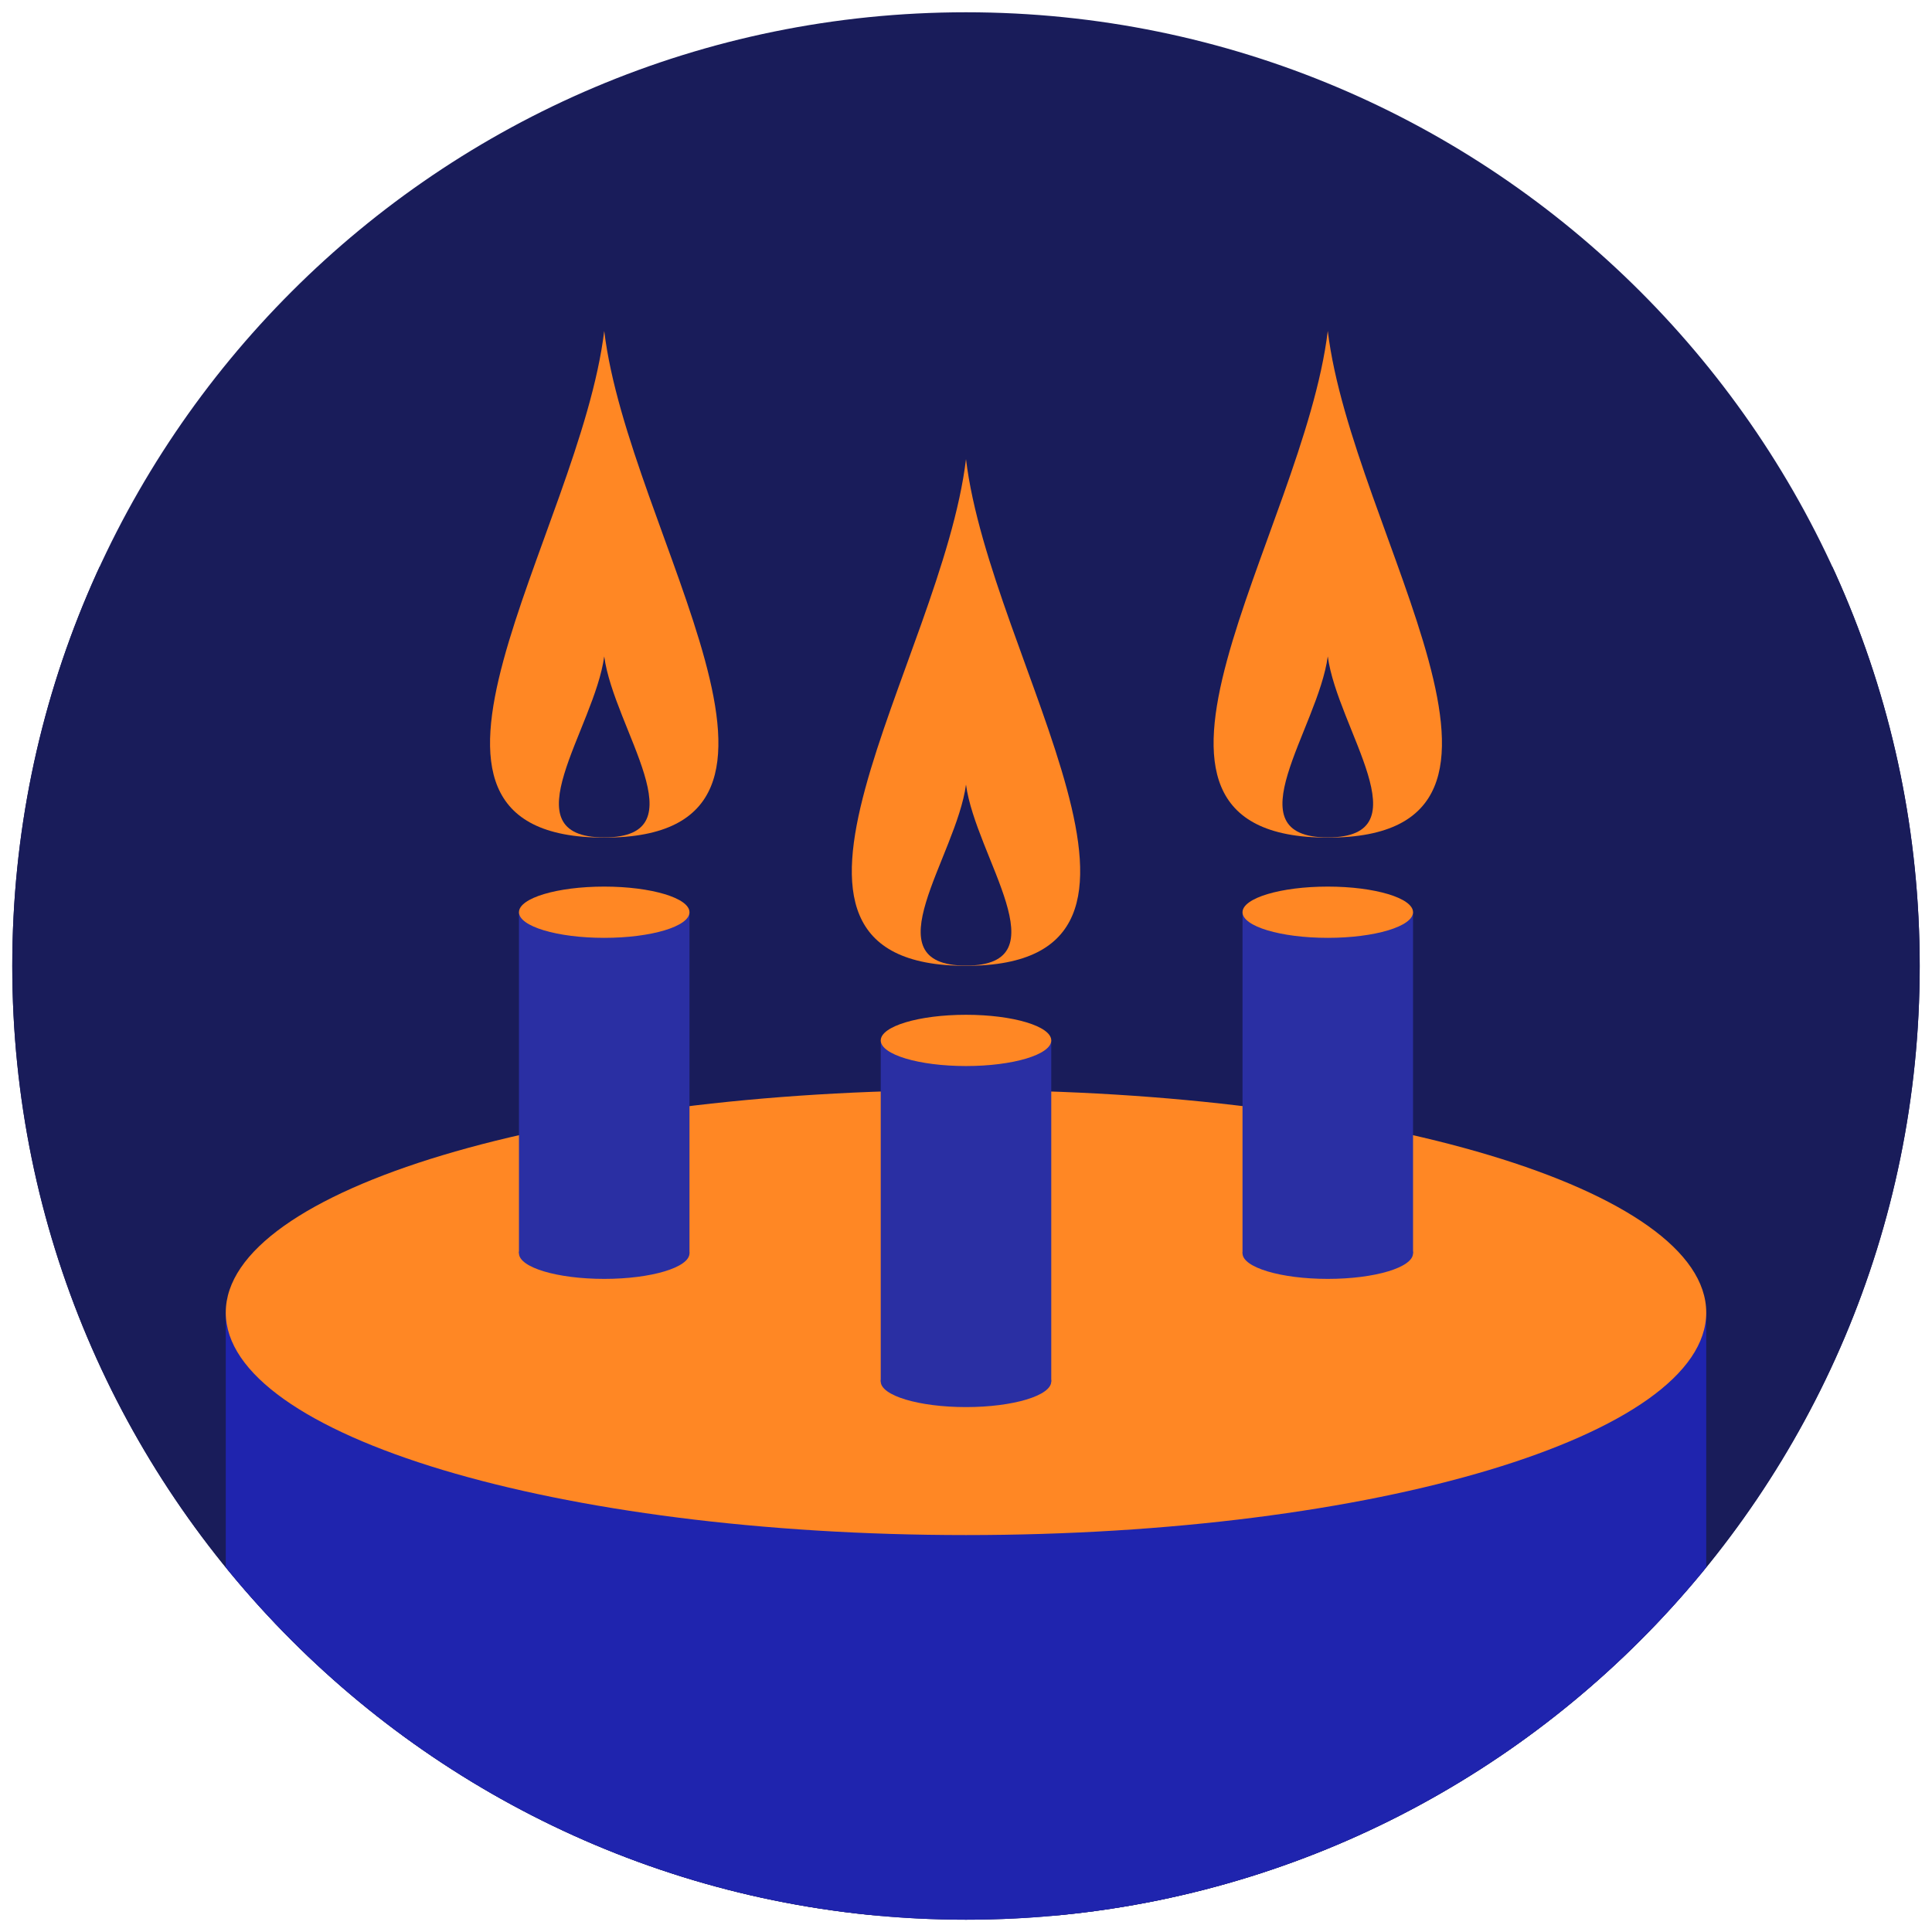
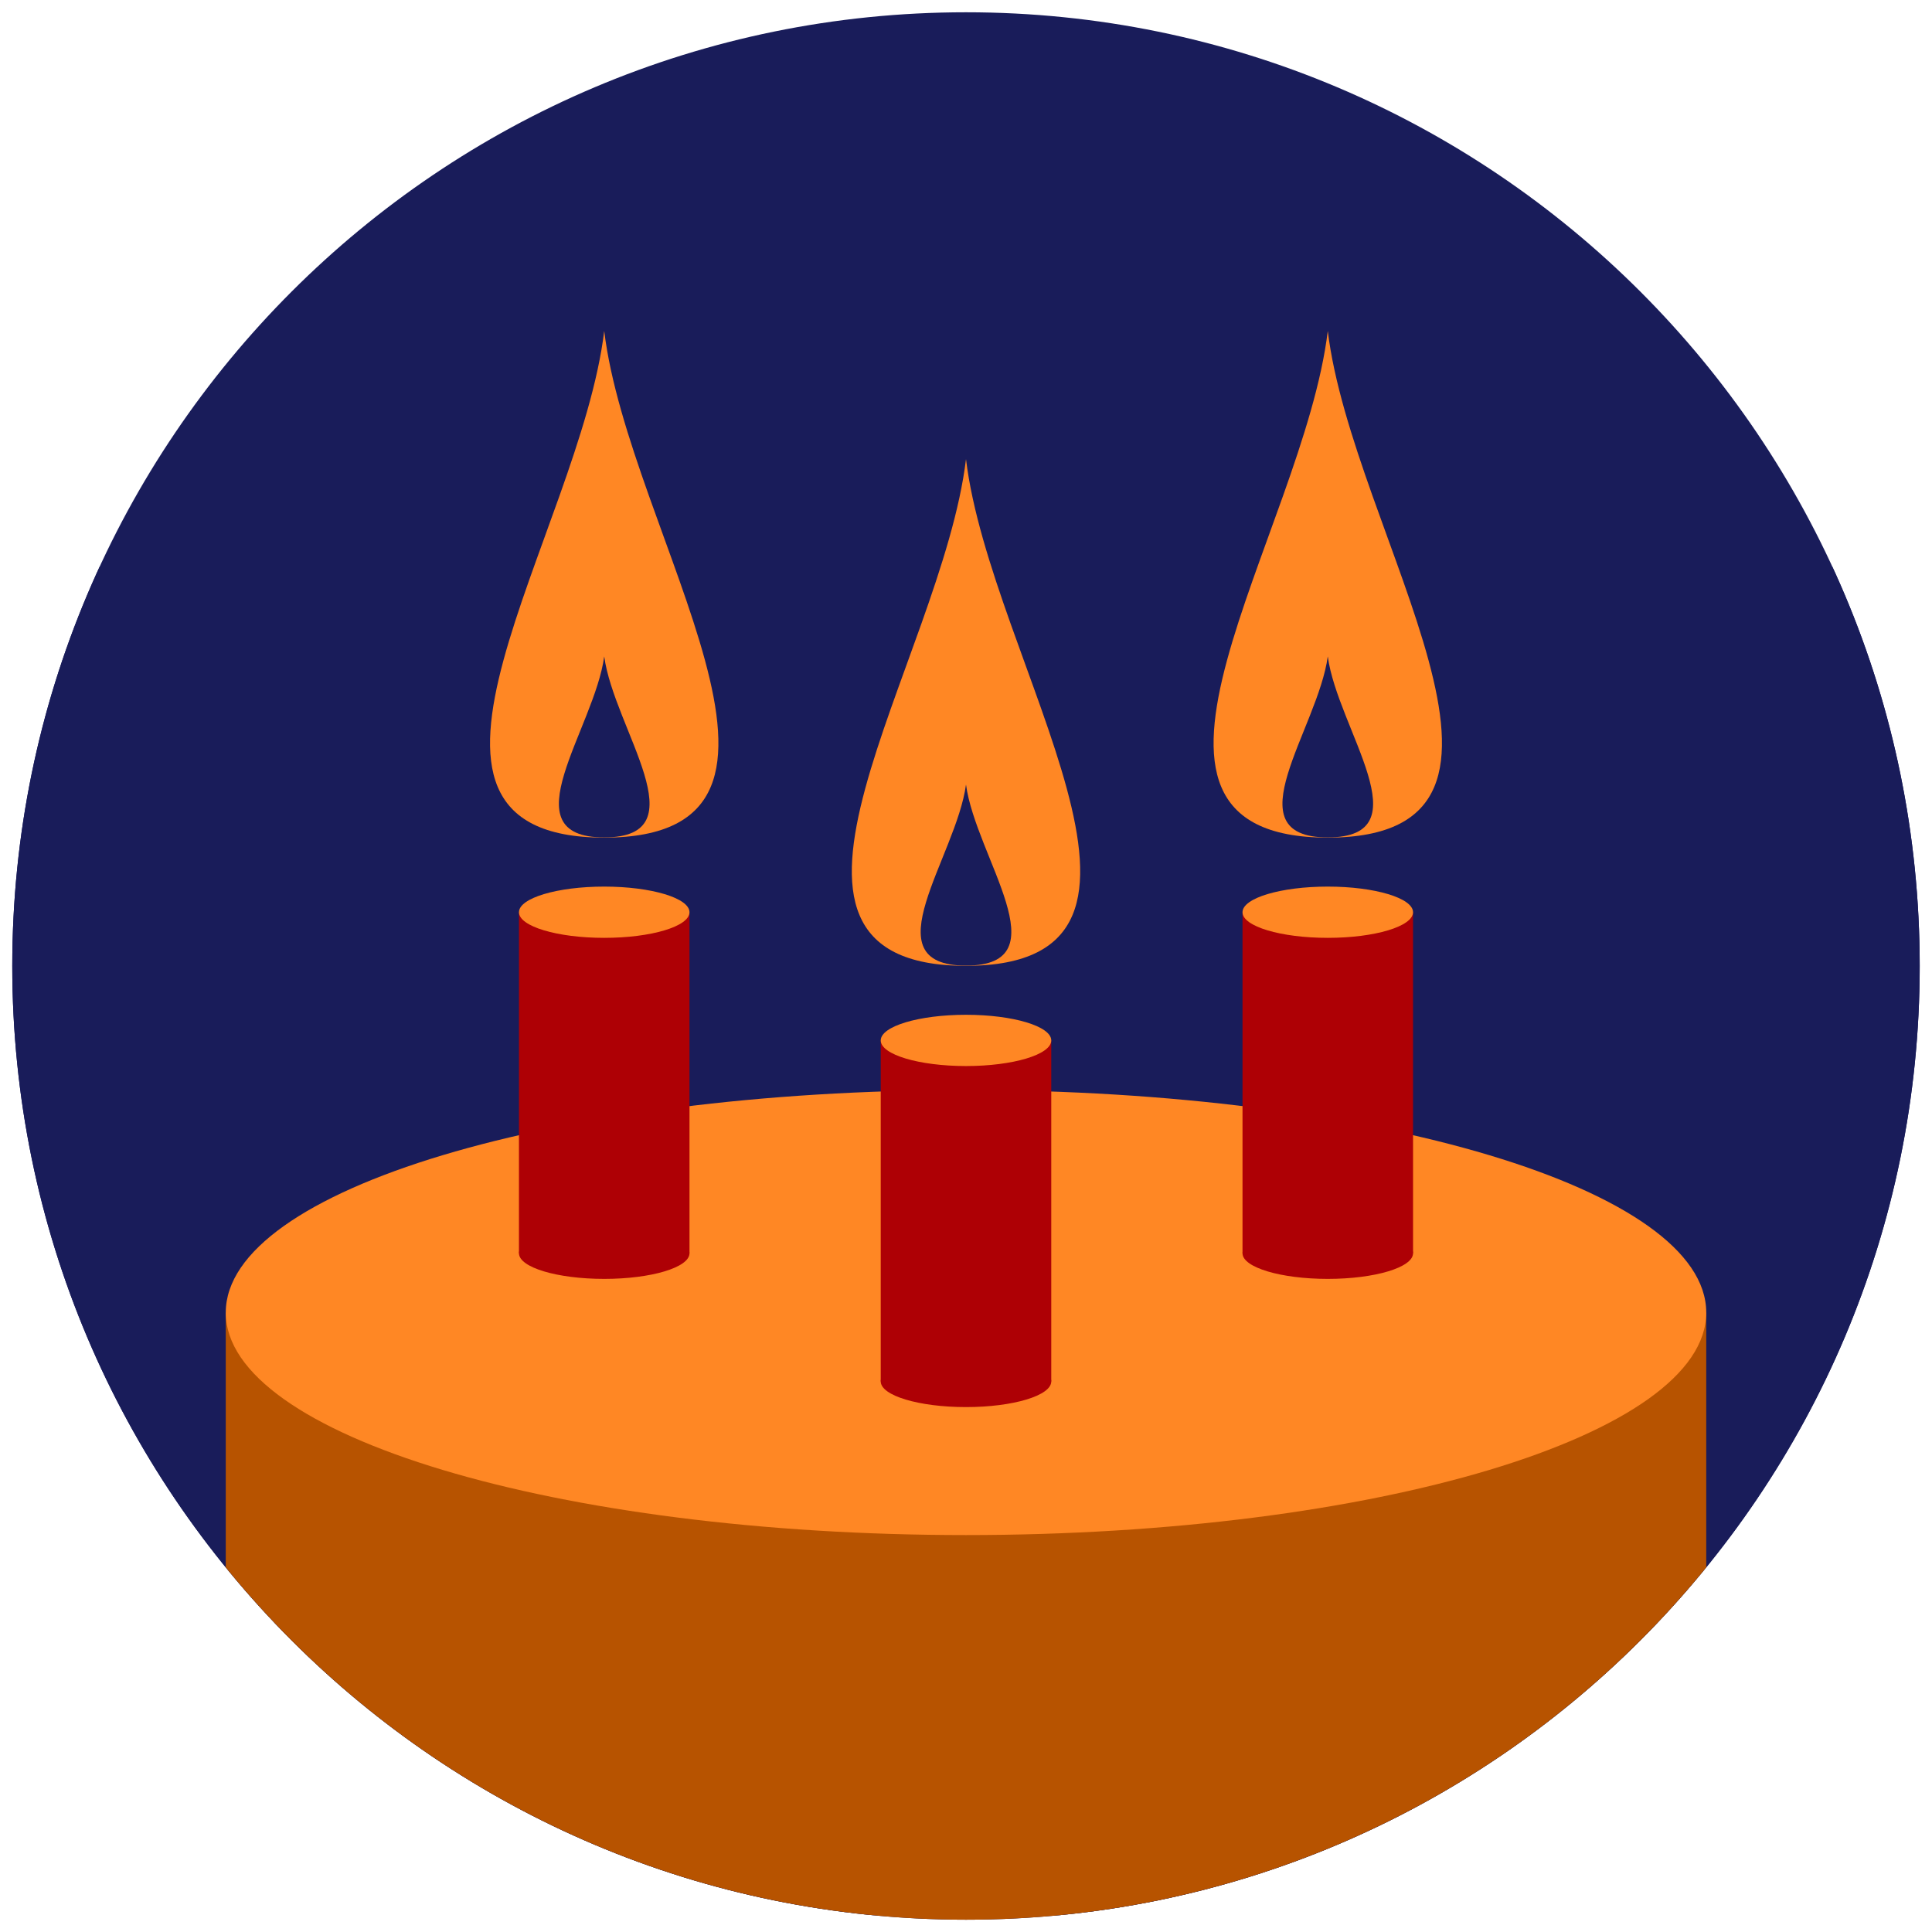
<svg xmlns="http://www.w3.org/2000/svg" xmlns:xlink="http://www.w3.org/1999/xlink" width="128px" height="128px" viewBox="0 0 128 128" version="1.1" id="svg2">
  <description id="description6">Created with Sketch.</description>
  <path style="fill:#191c5a;fill-opacity:1;fill-rule:evenodd;stroke:none" id="path2991-2" d="m 192.542,128.271 a 63.186,63.186 0 1 1 -126.373,0 63.186,63.186 0 1 1 126.373,0 z" transform="matrix(0.5569202,0,0,1,95.93887,-72.3721)" />
  <defs id="defs8">
    <linearGradient id="linearGradient3761">
      <stop style="stop-color:#4e748b;stop-opacity:1;" offset="0" id="stop3763" />
      <stop style="stop-color:#393e3f;stop-opacity:1;" offset="1" id="stop3765" />
    </linearGradient>
    <clipPath clipPathUnits="userSpaceOnUse" id="clipPath3905">
      <path transform="translate(-65.35593,-64.27118)" d="m 192.542,128.271 a 63.186,63.186 0 1 1 -126.373,0 63.186,63.186 0 1 1 126.373,0 z" id="path3907" style="opacity:0.462;fill:#204a87;fill-opacity:1;fill-rule:evenodd;stroke:none" />
    </clipPath>
  </defs>
  <path style="fill:#191c5a;fill-opacity:1;fill-rule:evenodd;stroke:none" id="path2991" d="m 192.542,128.271 a 63.186,63.186 0 1 1 -126.373,0 63.186,63.186 0 1 1 126.373,0 z" transform="translate(-65.35593,-64.27118)" />
  <g id="Page-1" transform="matrix(0.9,0,0,0.9,6.4,6.4)" style="fill:none;stroke:none" />
  <g id="g3899" clip-path="url(#clipPath3905)" style="fill:#babdb6">
    <path d="M 119.721,96 A 55.721,24.88 0 1 1 8.279,96 55.721,24.88 0 1 1 119.721,96 z" id="path4177" style="color:#000000;fill:#191c5a;fill-opacity:1;fill-rule:evenodd;stroke:none;stroke-width:0.353;marker:none;visibility:visible;display:inline;overflow:visible;enable-background:accumulate" transform="matrix(1.968272,0,0,1.940185,-61.96939,-107.5672)" clip-path="none" />
-     <rect y="86.96" x="14.957" height="49.665" width="98.086" id="rect3895" style="color:#000000;fill:#1f24ae;fill-opacity:1;fill-rule:evenodd;stroke:none;stroke-width:2.164;marker:none;visibility:visible;display:inline;overflow:visible;enable-background:accumulate;opacity:1" />
+     <rect y="86.96" x="14.957" height="49.665" width="98.086" id="rect3895" style="color:#000000;fill:#b75300;fill-opacity:1;fill-rule:nonzero;stroke:none;stroke-width:1;marker:none;visibility:visible;display:inline;overflow:visible;enable-background:accumulate;opacity:1" />
    <path clip-path="none" transform="matrix(0.8801514,0,0,0.5925147,7.670311,30.07906)" style="color:#000000;fill:#ff8724;fill-opacity:1;fill-rule:nonzero;stroke:none;stroke-width:1.385;marker:none;visibility:visible;display:inline;overflow:visible;enable-background:accumulate" id="path3787" d="M 119.721,96 A 55.721,24.88 0 1 1 8.279,96 55.721,24.88 0 1 1 119.721,96 z" />
  </g>
  <use x="0" y="0" xlink:href="#g3829" id="use3834" transform="matrix(0.7060884,0,0,0.7060884,-78.59145,15.2474)" width="128" height="128" />
  <g id="g3829">
-     <g id="g4030" style="color:#000000;fill:#2a2fa3;fill-opacity:1;fill-rule:evenodd;stroke:none;marker:none;visibility:visible;display:inline;overflow:visible;enable-background:accumulate;stroke-width:0.255">
-       <path id="rect3794" d="m 160,64 16,0 0,32 -16,0 z" style="color:#000000;fill:#2a2fa3;fill-opacity:1;fill-rule:evenodd;stroke:none;stroke-width:0.255;marker:none;visibility:visible;display:inline;overflow:visible;enable-background:accumulate" />
-       <path clip-path="none" transform="matrix(0.1435725,0,0,0.09665251,158.8114,86.72136)" style="color:#000000;fill:#2a2fa3;fill-opacity:1;fill-rule:evenodd;stroke:none;stroke-width:2.164;marker:none;visibility:visible;display:inline;overflow:visible;enable-background:accumulate" id="path3827" d="m 119.721,96 c 0,13.741 -24.947,24.88 -55.721,24.88 C 33.226,120.88 8.279,109.741 8.279,96 8.279,82.259 33.226,71.12 64,71.12 c 30.774,0 55.721,11.139 55.721,24.88 z" />
+     <g id="g4030" style="color:#000000;fill:#ae0005;fill-opacity:1;fill-rule:evenodd;stroke:none;marker:none;visibility:visible;display:inline;overflow:visible;enable-background:accumulate;stroke-width:0.255">
+       <path id="rect3794" d="m 160,64 16,0 0,32 -16,0 z" style="color:#000000;fill:#ae0005;fill-opacity:1;fill-rule:evenodd;stroke:none;stroke-width:0.255;marker:none;visibility:visible;display:inline;overflow:visible;enable-background:accumulate" />
+       <path clip-path="none" transform="matrix(0.1435725,0,0,0.09665251,158.8114,86.72136)" style="color:#000000;fill:#ae0005;fill-opacity:1;fill-rule:evenodd;stroke:none;stroke-width:2.164;marker:none;visibility:visible;display:inline;overflow:visible;enable-background:accumulate" id="path3827" d="m 119.721,96 c 0,13.741 -24.947,24.88 -55.721,24.88 C 33.226,120.88 8.279,109.741 8.279,96 8.279,82.259 33.226,71.12 64,71.12 c 30.774,0 55.721,11.139 55.721,24.88 z" />
    </g>
    <path clip-path="none" transform="matrix(0.1435725,0,0,0.09665251,158.8114,54.72136)" style="color:#000000;fill:#ff8724;fill-opacity:1;fill-rule:nonzero;stroke:none;stroke-width:8.489;marker:none;visibility:visible;display:inline;overflow:visible;enable-background:accumulate" id="path3787-0" d="m 119.721,96 c 0,13.741 -24.947,24.88 -55.721,24.88 C 33.226,120.88 8.279,109.741 8.279,96 8.279,82.259 33.226,71.12 64,71.12 c 30.774,0 55.721,11.139 55.721,24.88 z" />
    <path style="color:#000000;fill:#ff8724;fill-opacity:1;fill-rule:nonzero;stroke:none;marker:none;visibility:visible;display:inline;overflow:visible;enable-background:accumulate" d="M 168,9.458 C 165.708,28.475 145.083,57 168,57 c 22.917,0 2.292,-28.525 0,-47.542 z" id="path3849-5" />
    <path id="path3909" d="m 168,39.994 c -0.91,6.794 -9.097,16.986 0,16.986 9.097,0 0.91,-10.191 0,-16.986 z" style="color:#000000;fill:#191c5a;fill-opacity:1;fill-rule:evenodd;stroke:none;marker:none;visibility:visible;display:inline;overflow:visible;enable-background:accumulate" />
  </g>
  <use height="128" width="128" transform="matrix(0.7060884,0,0,0.7060884,-54.62286,23.74069)" id="use3838" xlink:href="#g3829" y="0" x="0" />
  <use x="0" y="0" xlink:href="#g3829" id="use3840" transform="matrix(0.7060884,0,0,0.7060884,-30.65426,15.2474)" width="128" height="128" />
</svg>
